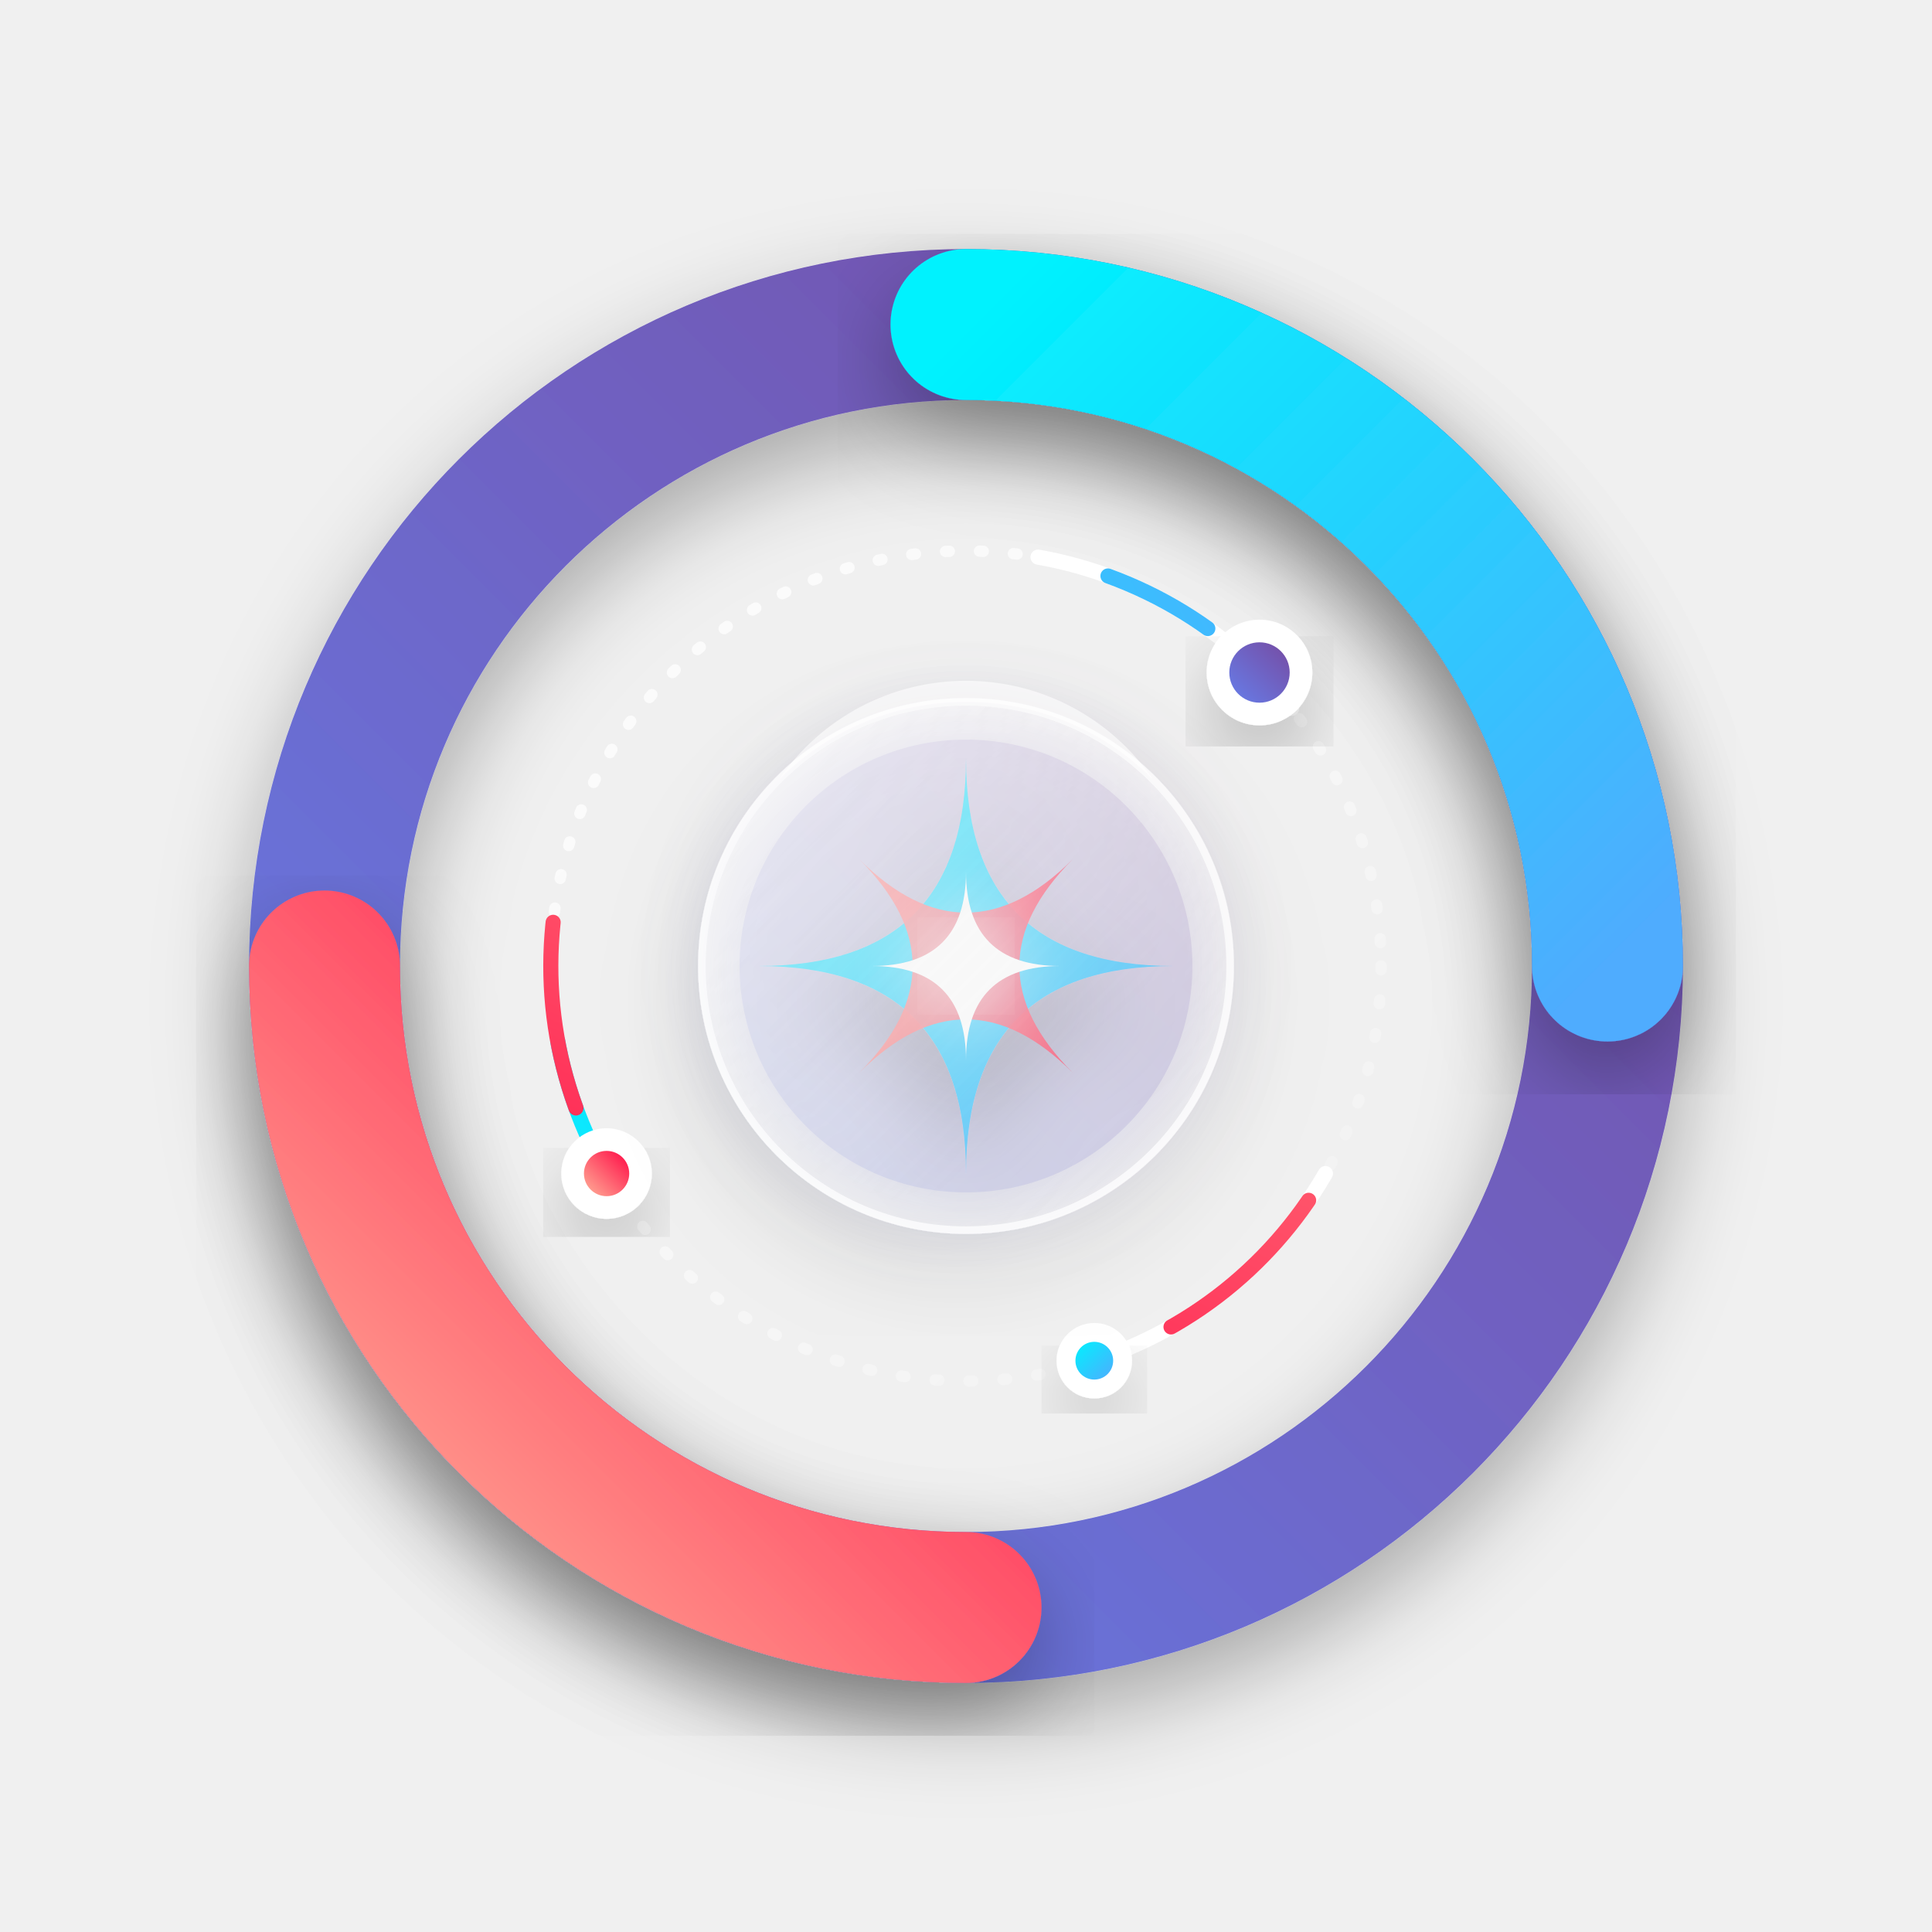
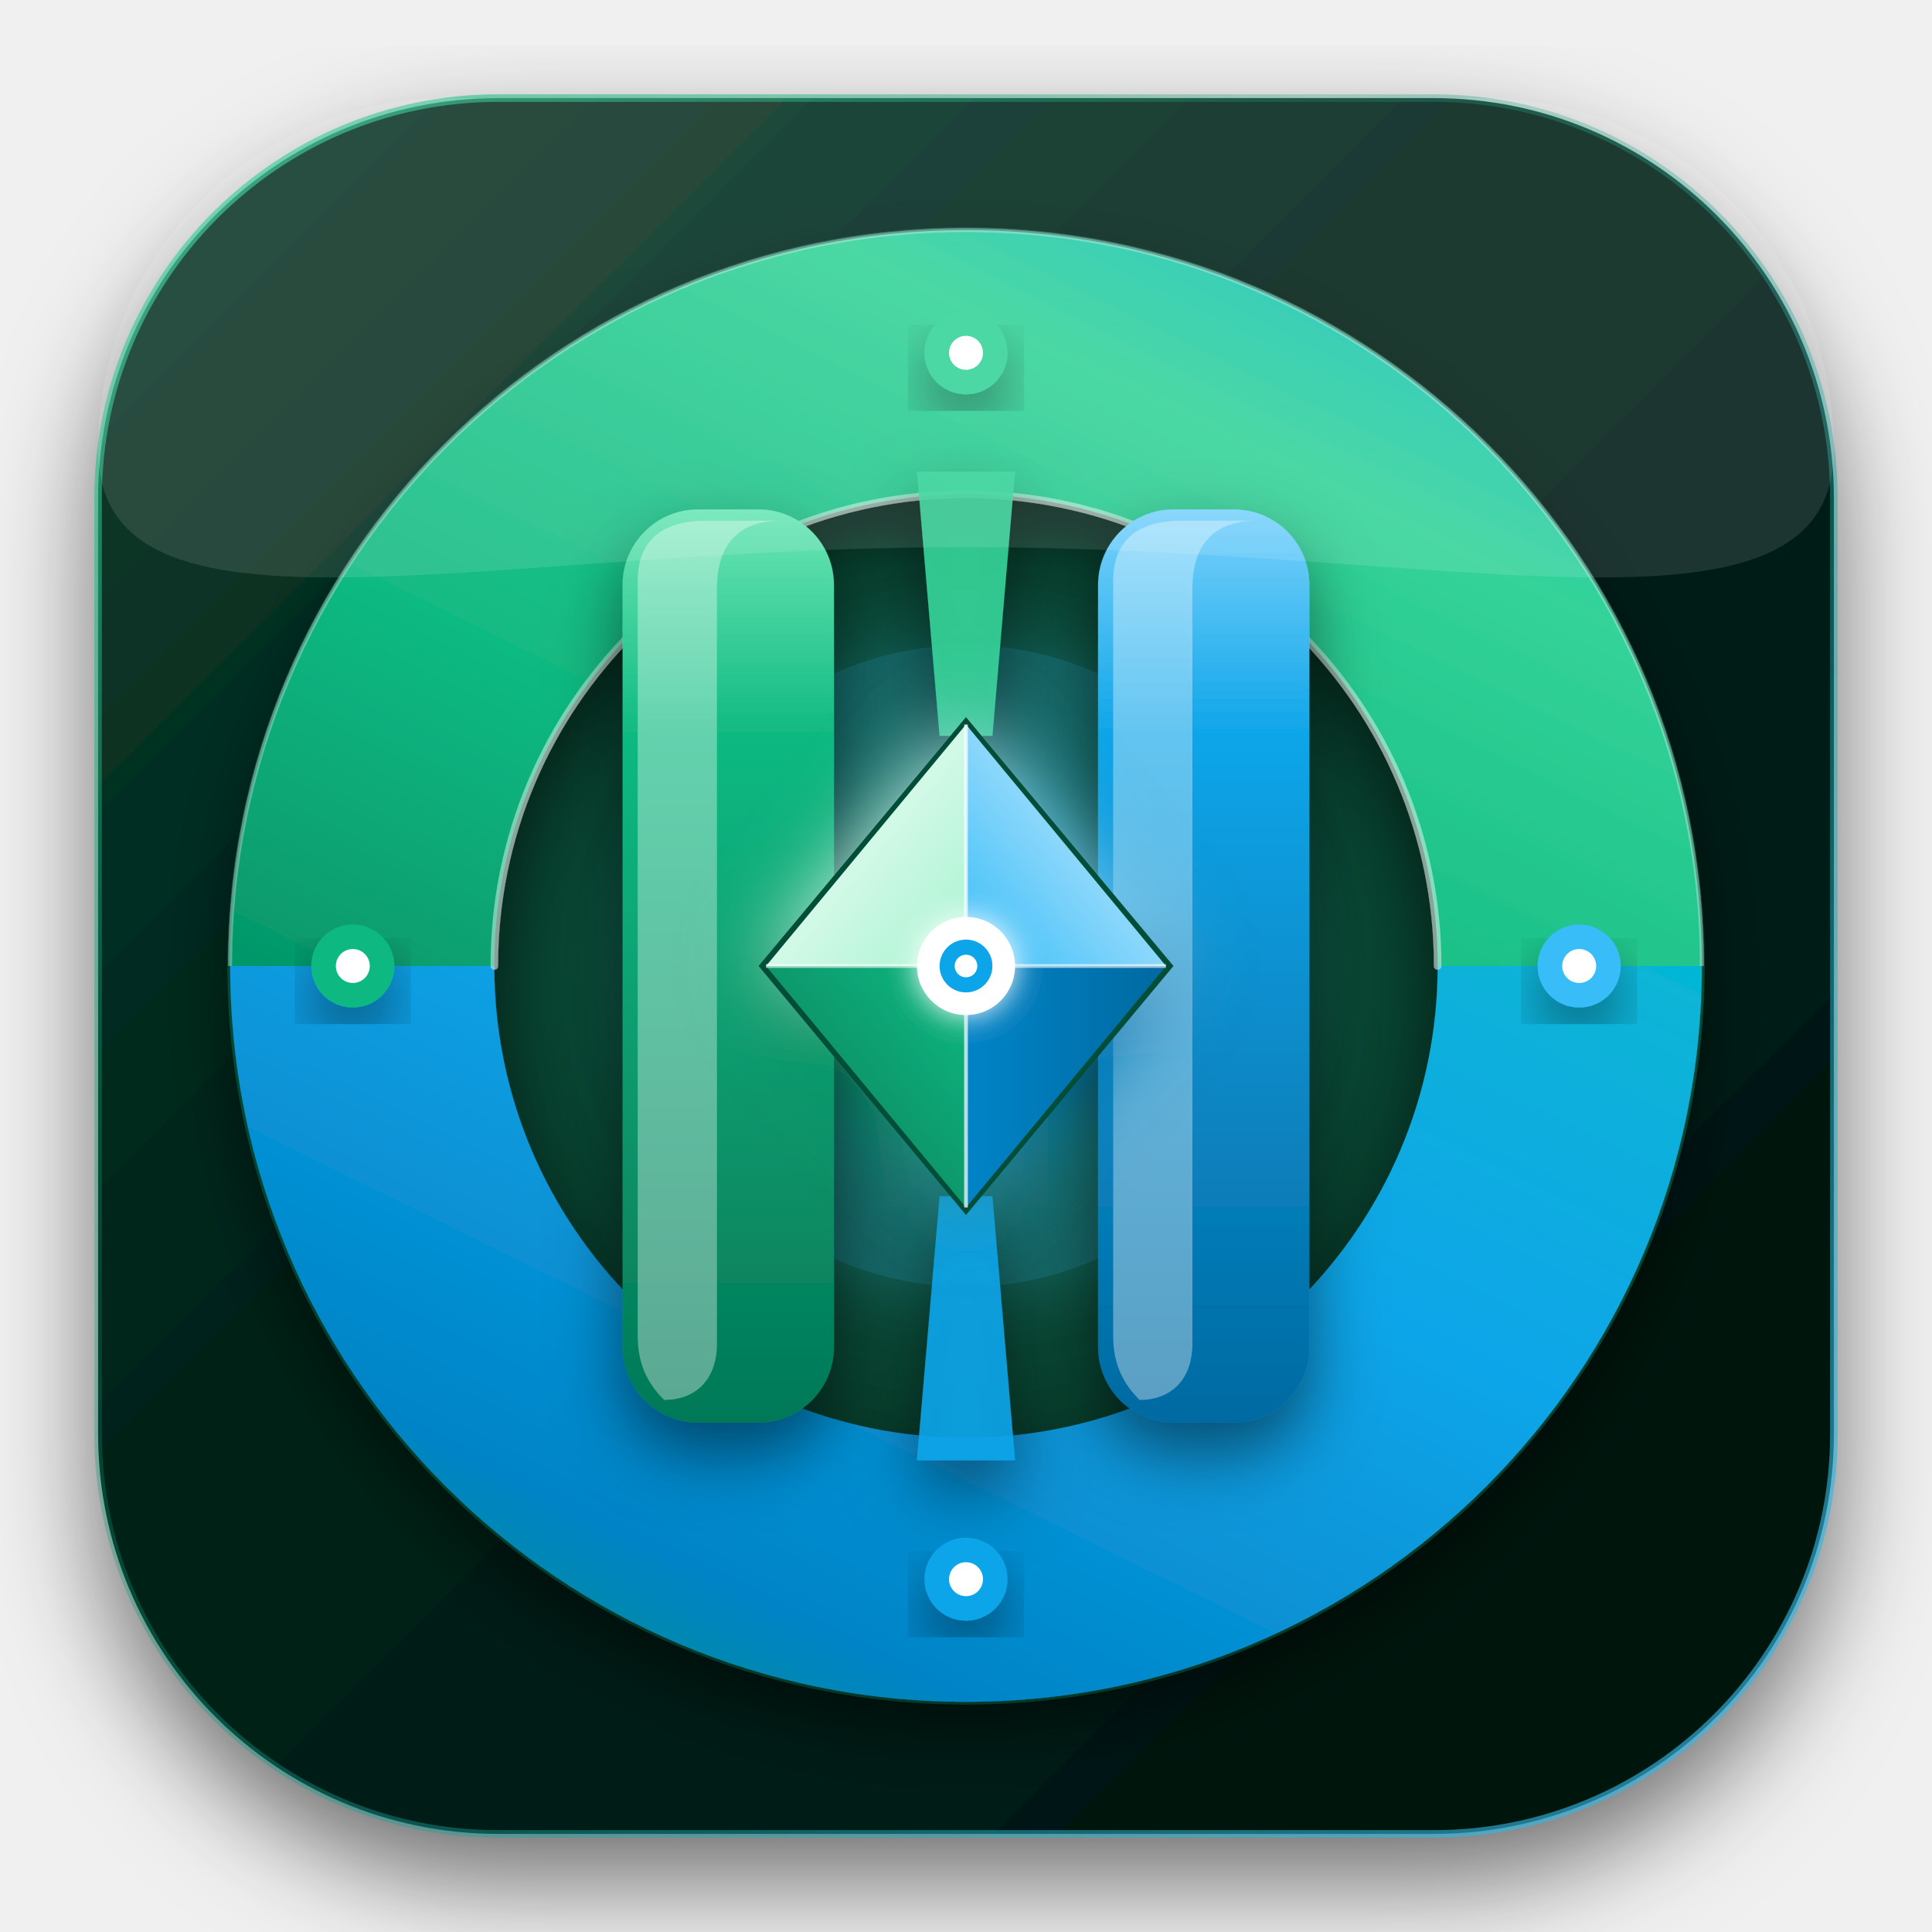
<svg xmlns="http://www.w3.org/2000/svg" width="1024" height="1024" viewBox="0 0 1024 1024">
  <defs>
-     <linearGradient id="aiBlue" x1="0%" y1="0%" x2="100%" y2="100%">
-       <stop offset="0%" stop-color="#00F2FE" />
-       <stop offset="100%" stop-color="#4FACFE" />
+     <linearGradient id="bgD" x1="0%" y1="0%" x2="100%" y2="100%">
+       <stop offset="0%" stop-color="#093d2e" />
+       <stop offset="40%" stop-color="#042319" />
+       <stop offset="100%" stop-color="#01130d" />
    </linearGradient>
-     <linearGradient id="aiPurple" x1="0%" y1="100%" x2="100%" y2="0%">
-       <stop offset="0%" stop-color="#667EEA" />
-       <stop offset="100%" stop-color="#764BA2" />
+     <linearGradient id="borderD" x1="0%" y1="0%" x2="100%" y2="100%">
+       <stop offset="0%" stop-color="#34d399" stop-opacity="0.85" />
+       <stop offset="35%" stop-color="#059669" stop-opacity="0.3" />
+       <stop offset="100%" stop-color="#38bdf8" stop-opacity="0.75" />
    </linearGradient>
-     <linearGradient id="aiAccent" x1="100%" y1="0%" x2="0%" y2="100%">
-       <stop offset="0%" stop-color="#FF0844" />
-       <stop offset="100%" stop-color="#FFB199" />
+     <linearGradient id="ringTopD" x1="0%" y1="100%" x2="100%" y2="0%">
+       <stop offset="0%" stop-color="#059669" />
+       <stop offset="30%" stop-color="#10b981" />
+       <stop offset="70%" stop-color="#34d399" />
+       <stop offset="100%" stop-color="#06b6d4" />
    </linearGradient>
-     <linearGradient id="glass" x1="0%" y1="0%" x2="100%" y2="100%">
-       <stop offset="0%" stop-color="#ffffff" stop-opacity="0.85" />
-       <stop offset="100%" stop-color="#ffffff" stop-opacity="0.1" />
+     <linearGradient id="ringBottomD" x1="100%" y1="0%" x2="0%" y2="100%">
+       <stop offset="0%" stop-color="#06b6d4" />
+       <stop offset="35%" stop-color="#0ea5e9" />
+       <stop offset="75%" stop-color="#0284c7" />
+       <stop offset="100%" stop-color="#059669" />
    </linearGradient>
-     <filter id="shadow" x="-20%" y="-20%" width="140%" height="140%">
-       <feDropShadow dx="0" dy="20" stdDeviation="24" flood-color="#000000" flood-opacity="0.3" />
+     <radialGradient id="innerPlateD" cx="50%" cy="50%" r="50%">
+       <stop offset="0%" stop-color="#0d523e" />
+       <stop offset="60%" stop-color="#062b20" />
+       <stop offset="100%" stop-color="#021711" />
+     </radialGradient>
+     <linearGradient id="pillarLeftD" x1="0%" y1="0%" x2="0%" y2="100%">
+       <stop offset="0%" stop-color="#6ee7b7" />
+       <stop offset="25%" stop-color="#10b981" />
+       <stop offset="100%" stop-color="#047857" />
+     </linearGradient>
+     <linearGradient id="pillarRightD" x1="0%" y1="0%" x2="0%" y2="100%">
+       <stop offset="0%" stop-color="#7dd3fc" />
+       <stop offset="25%" stop-color="#0ea5e9" />
+       <stop offset="100%" stop-color="#0369a1" />
+     </linearGradient>
+     <linearGradient id="bridgeD" x1="0%" y1="0%" x2="100%" y2="0%">
+       <stop offset="0%" stop-color="#10b981" />
+       <stop offset="50%" stop-color="#38bdf8" />
+       <stop offset="100%" stop-color="#0ea5e9" />
+     </linearGradient>
+     <linearGradient id="prismTopLeft" x1="0%" y1="0%" x2="100%" y2="100%">
+       <stop offset="0%" stop-color="#ffffff" />
+       <stop offset="100%" stop-color="#a7f3d0" />
+     </linearGradient>
+     <linearGradient id="prismTopRight" x1="100%" y1="0%" x2="0%" y2="100%">
+       <stop offset="0%" stop-color="#e0f2fe" />
+       <stop offset="100%" stop-color="#38bdf8" />
+     </linearGradient>
+     <linearGradient id="prismBottomLeft" x1="0%" y1="100%" x2="100%" y2="0%">
+       <stop offset="0%" stop-color="#047857" />
+       <stop offset="100%" stop-color="#10b981" />
+     </linearGradient>
+     <linearGradient id="prismBottomRight" x1="100%" y1="100%" x2="0%" y2="100%">
+       <stop offset="0%" stop-color="#0369a1" />
+       <stop offset="100%" stop-color="#0284c7" />
+     </linearGradient>
+     <filter id="shadowPlate" x="-15%" y="-15%" width="130%" height="130%">
+       <feDropShadow dx="0" dy="24" stdDeviation="28" flood-color="#000000" flood-opacity="0.55" />
    </filter>
-     <filter id="glow" x="-30%" y="-30%" width="160%" height="160%">
-       <feGaussianBlur stdDeviation="24" result="blur" />
+     <filter id="shadowEmblem" x="-20%" y="-20%" width="140%" height="140%">
+       <feDropShadow dx="0" dy="16" stdDeviation="18" flood-color="#000000" flood-opacity="0.5" />
+     </filter>
+     <filter id="glowCenter" x="-40%" y="-40%" width="180%" height="180%">
+       <feGaussianBlur stdDeviation="22" result="blur" />
+       <feComposite in="SourceGraphic" in2="blur" operator="over" />
+     </filter>
+     <filter id="glowDot" x="-30%" y="-30%" width="160%" height="160%">
+       <feGaussianBlur stdDeviation="8" result="blur" />
      <feComposite in="SourceGraphic" in2="blur" operator="over" />
    </filter>
  </defs>
-   <g transform="translate(512, 512)">
-     <circle cx="0" cy="0" r="340" fill="none" stroke="url(#aiPurple)" stroke-width="80" filter="url(#shadow)" />
-     <path d="M 0 -340 A 340 340 0 0 1 340 0" fill="none" stroke="url(#aiBlue)" stroke-width="80" stroke-linecap="round" filter="url(#shadow)" />
-     <path d="M -340 0 A 340 340 0 0 0 0 340" fill="none" stroke="url(#aiAccent)" stroke-width="80" stroke-linecap="round" filter="url(#shadow)" />
-     <circle cx="0" cy="0" r="220" fill="none" stroke="url(#glass)" stroke-width="6" stroke-dasharray="2 16" stroke-linecap="round" />
-     <circle cx="0" cy="0" r="220" fill="none" stroke="#ffffff" stroke-width="8" stroke-dasharray="160 800" stroke-linecap="round" transform="rotate(30)" />
-     <circle cx="0" cy="0" r="220" fill="none" stroke="url(#aiBlue)" stroke-width="8" stroke-dasharray="60 800" stroke-linecap="round" transform="rotate(-70)" />
-     <circle cx="0" cy="0" r="220" fill="none" stroke="url(#aiAccent)" stroke-width="8" stroke-dasharray="100 800" stroke-linecap="round" transform="rotate(160)" />
-     <circle cx="155.56" cy="-155.56" r="28" fill="#ffffff" filter="url(#shadow)" />
-     <circle cx="155.56" cy="-155.56" r="16" fill="url(#aiPurple)" />
-     <circle cx="-190.5" cy="110" r="24" fill="#ffffff" filter="url(#shadow)" />
-     <circle cx="-190.5" cy="110" r="12" fill="url(#aiAccent)" />
-     <circle cx="68" cy="209.2" r="20" fill="#ffffff" filter="url(#shadow)" />
-     <circle cx="68" cy="209.2" r="10" fill="url(#aiBlue)" />
-     <circle cx="0" cy="0" r="120" fill="url(#aiPurple)" opacity="0.3" filter="url(#glow)" />
-     <path d="M 0 -110 Q 0 0 110 0 Q 0 0 0 110 Q 0 0 -110 0 Q 0 0 0 -110 Z" fill="url(#aiBlue)" filter="url(#shadow)" />
-     <path d="M 0 -80 Q 0 0 80 0 Q 0 0 0 80 Q 0 0 -80 0 Q 0 0 0 -80 Z" fill="url(#aiAccent)" transform="rotate(45)" opacity="0.9" />
-     <path d="M 0 -50 Q 0 0 50 0 Q 0 0 0 50 Q 0 0 -50 0 Q 0 0 0 -50 Z" fill="#ffffff" filter="url(#glow)" />
-     <circle cx="0" cy="0" r="16" fill="#ffffff" filter="url(#glow)" />
-     <circle cx="0" cy="0" r="140" fill="url(#glass)" stroke="#ffffff" stroke-width="4" opacity="0.75" filter="url(#shadow)" />
-     <path d="M -99 -99 A 140 140 0 0 1 99 -99 A 120 120 0 0 0 -99 -99 Z" fill="#ffffff" opacity="0.6" />
+   <rect x="52" y="52" width="920" height="920" rx="212" fill="url(#bgD)" filter="url(#shadowPlate)" />
+   <rect x="52" y="52" width="920" height="920" rx="212" fill="none" stroke="url(#borderD)" stroke-width="4" opacity="0.9" />
+   <circle cx="512" cy="512" r="390" fill="url(#innerPlateD)" stroke="#065f46" stroke-width="3" />
+   <circle cx="512" cy="512" r="310" fill="#10b981" opacity="0.16" filter="url(#glowCenter)" />
+   <circle cx="512" cy="512" r="170" fill="#38bdf8" opacity="0.25" filter="url(#glowCenter)" />
+   <g filter="url(#shadowEmblem)">
+     <path d="M 122 512 A 390 390 0 0 1 902 512 L 762 512 A 250 250 0 0 0 262 512 Z" fill="url(#ringTopD)" />
+     <path d="M 902 512 A 390 390 0 0 1 122 512 L 262 512 A 250 250 0 0 0 762 512 Z" fill="url(#ringBottomD)" />
+     <path d="M 262 512 A 250 250 0 0 1 762 512" fill="none" stroke="#ffffff" stroke-width="4" stroke-linecap="round" opacity="0.45" />
+     <path d="M 122 512 A 390 390 0 0 1 902 512" fill="none" stroke="#ffffff" stroke-width="2" opacity="0.3" />
  </g>
+   <g filter="url(#shadowEmblem)">
+     <path d="M 486 250 L 538 250 L 526 390 L 498 390 Z" fill="#34d399" opacity="0.9" />
+     <path d="M 486 774 L 538 774 L 526 634 L 498 634 Z" fill="#0ea5e9" opacity="0.9" />
+     <rect x="360" y="464" width="304" height="96" rx="22" fill="url(#bridgeD)" />
+     <rect x="372" y="472" width="280" height="22" rx="8" fill="#ffffff" opacity="0.35" />
+   </g>
+   <g filter="url(#shadowEmblem)">
+     <rect x="330" y="270" width="112" height="484" rx="40" fill="url(#pillarLeftD)" />
+     <path d="M 338 308 C 338 284 354 276 374 276 L 414 276 C 392 276 380 288 380 312 L 380 712 C 380 732 368 742 352 742 C 344 734 338 724 338 708 Z" fill="#ffffff" opacity="0.35" />
+     <rect x="582" y="270" width="112" height="484" rx="40" fill="url(#pillarRightD)" />
+     <path d="M 590 308 C 590 284 606 276 626 276 L 666 276 C 644 276 632 288 632 312 L 632 712 C 632 732 620 742 604 742 C 596 734 590 724 590 708 Z" fill="#ffffff" opacity="0.35" />
+   </g>
+   <g filter="url(#glowCenter)">
+     <polygon points="512,380 622,512 512,644 402,512" fill="#034e38" />
+     <polygon points="406,512 512,384 512,512" fill="url(#prismTopLeft)" />
+     <polygon points="512,384 618,512 512,512" fill="url(#prismTopRight)" />
+     <polygon points="406,512 512,512 512,640" fill="url(#prismBottomLeft)" />
+     <polygon points="512,512 618,512 512,640" fill="url(#prismBottomRight)" />
+     <line x1="406" y1="512" x2="618" y2="512" stroke="#ffffff" stroke-width="2" opacity="0.6" />
+     <line x1="512" y1="384" x2="512" y2="640" stroke="#ffffff" stroke-width="2" opacity="0.7" />
+     <circle cx="512" cy="512" r="26" fill="#ffffff" filter="url(#glowDot)" />
+     <circle cx="512" cy="512" r="14" fill="#0ea5e9" />
+     <circle cx="512" cy="512" r="6" fill="#ffffff" />
+   </g>
+   <circle cx="512" cy="187" r="22" fill="#34d399" filter="url(#shadowEmblem)" />
+   <circle cx="512" cy="187" r="9" fill="#ffffff" />
+   <circle cx="837" cy="512" r="22" fill="#38bdf8" filter="url(#shadowEmblem)" />
+   <circle cx="837" cy="512" r="9" fill="#ffffff" />
+   <circle cx="512" cy="837" r="22" fill="#0ea5e9" filter="url(#shadowEmblem)" />
+   <circle cx="512" cy="837" r="9" fill="#ffffff" />
+   <circle cx="187" cy="512" r="22" fill="#10b981" filter="url(#shadowEmblem)" />
+   <circle cx="187" cy="512" r="9" fill="#ffffff" />
+   <path d="M 52 238 C 52 135 135 52 238 52 L 786 52 C 889 52 972 135 972 238 C 972 350 772 290 512 290 C 252 290 52 350 52 238 Z" fill="#ffffff" opacity="0.11" />
</svg>
